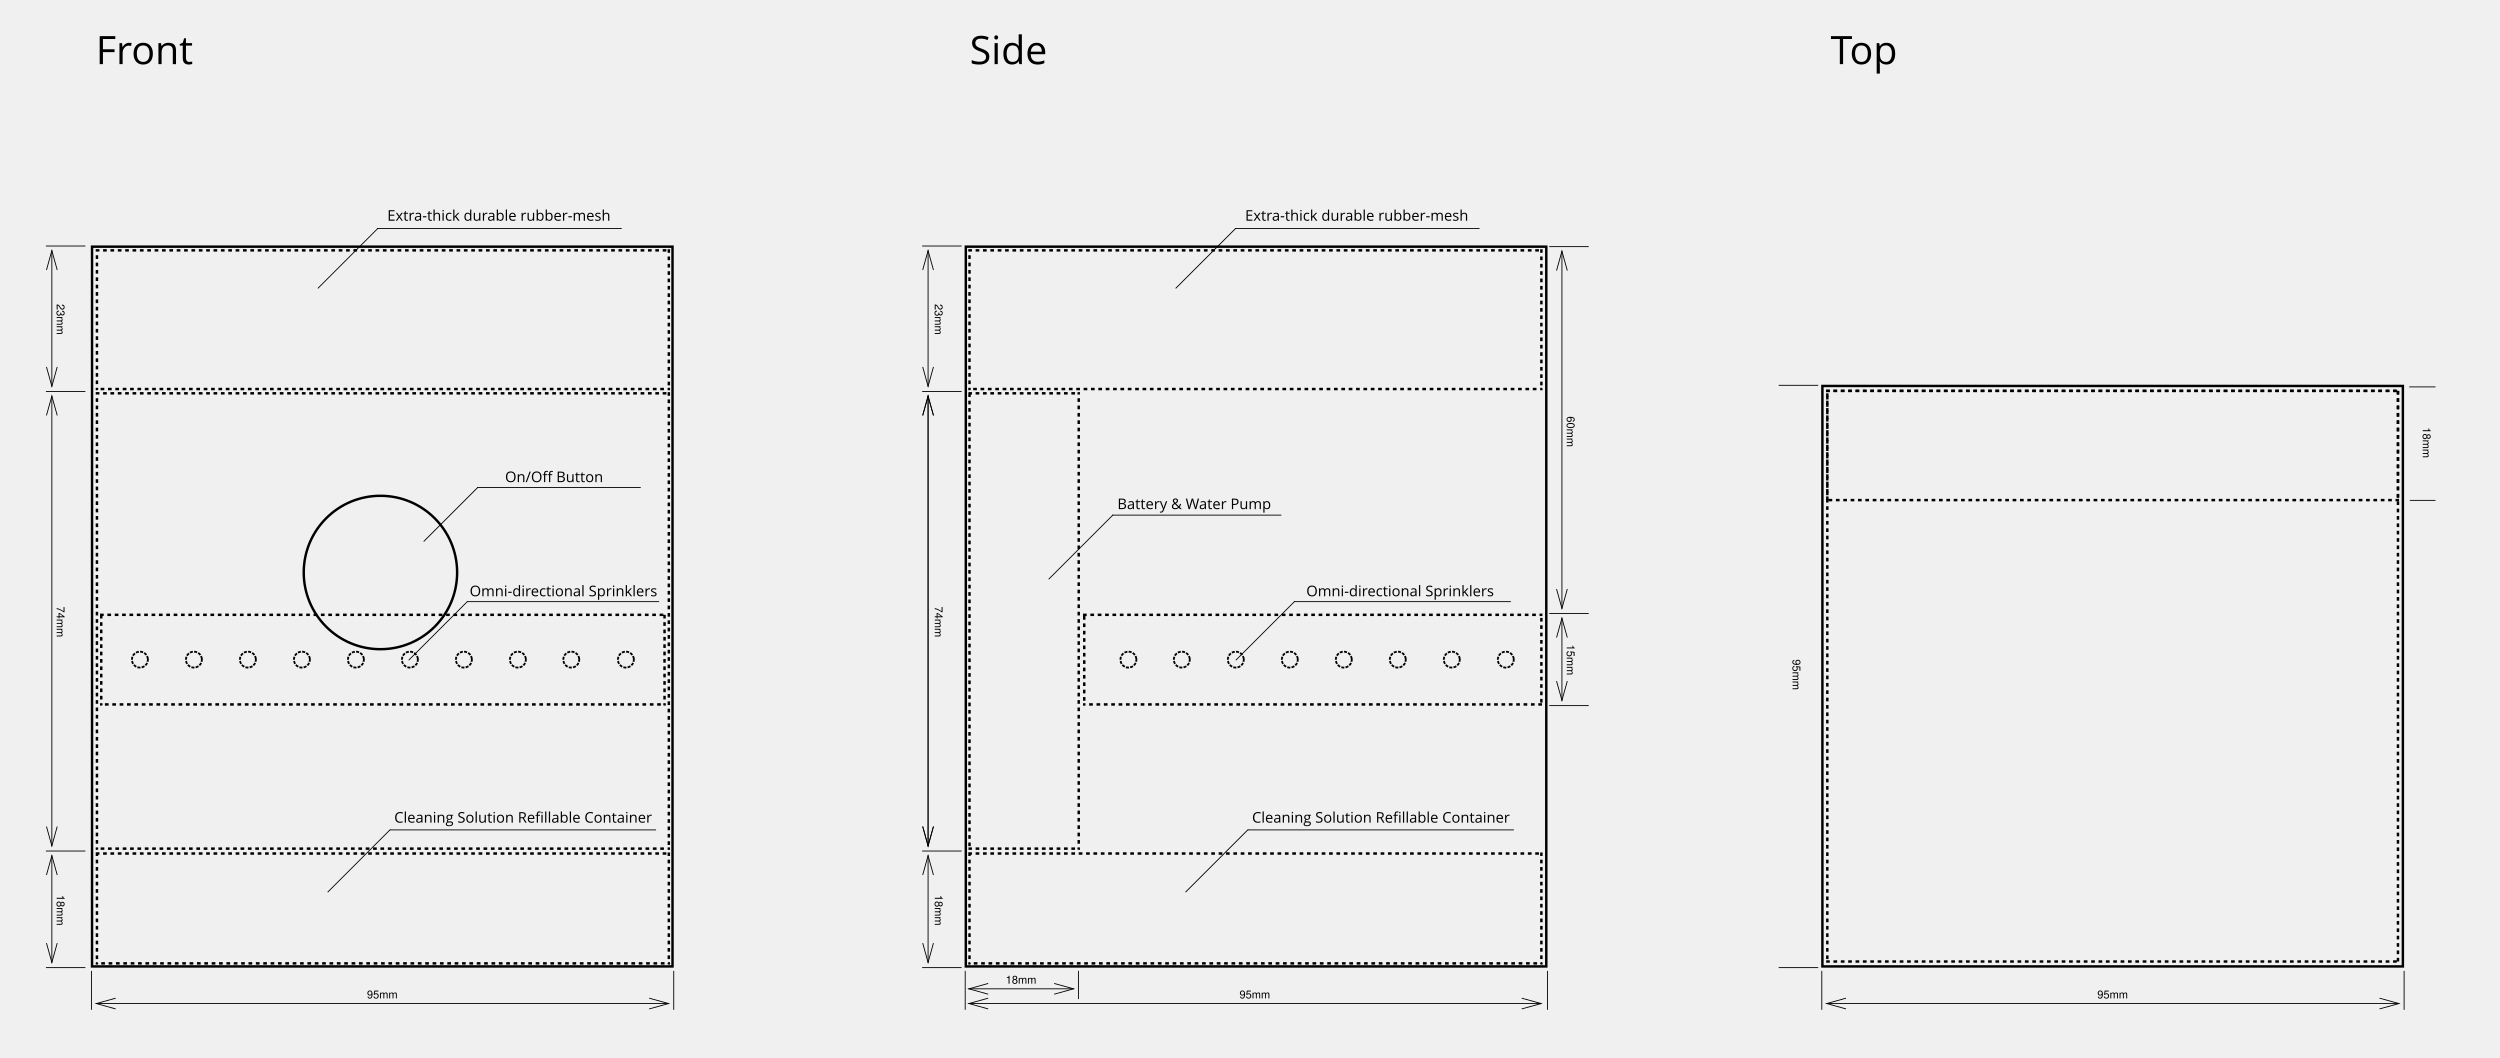
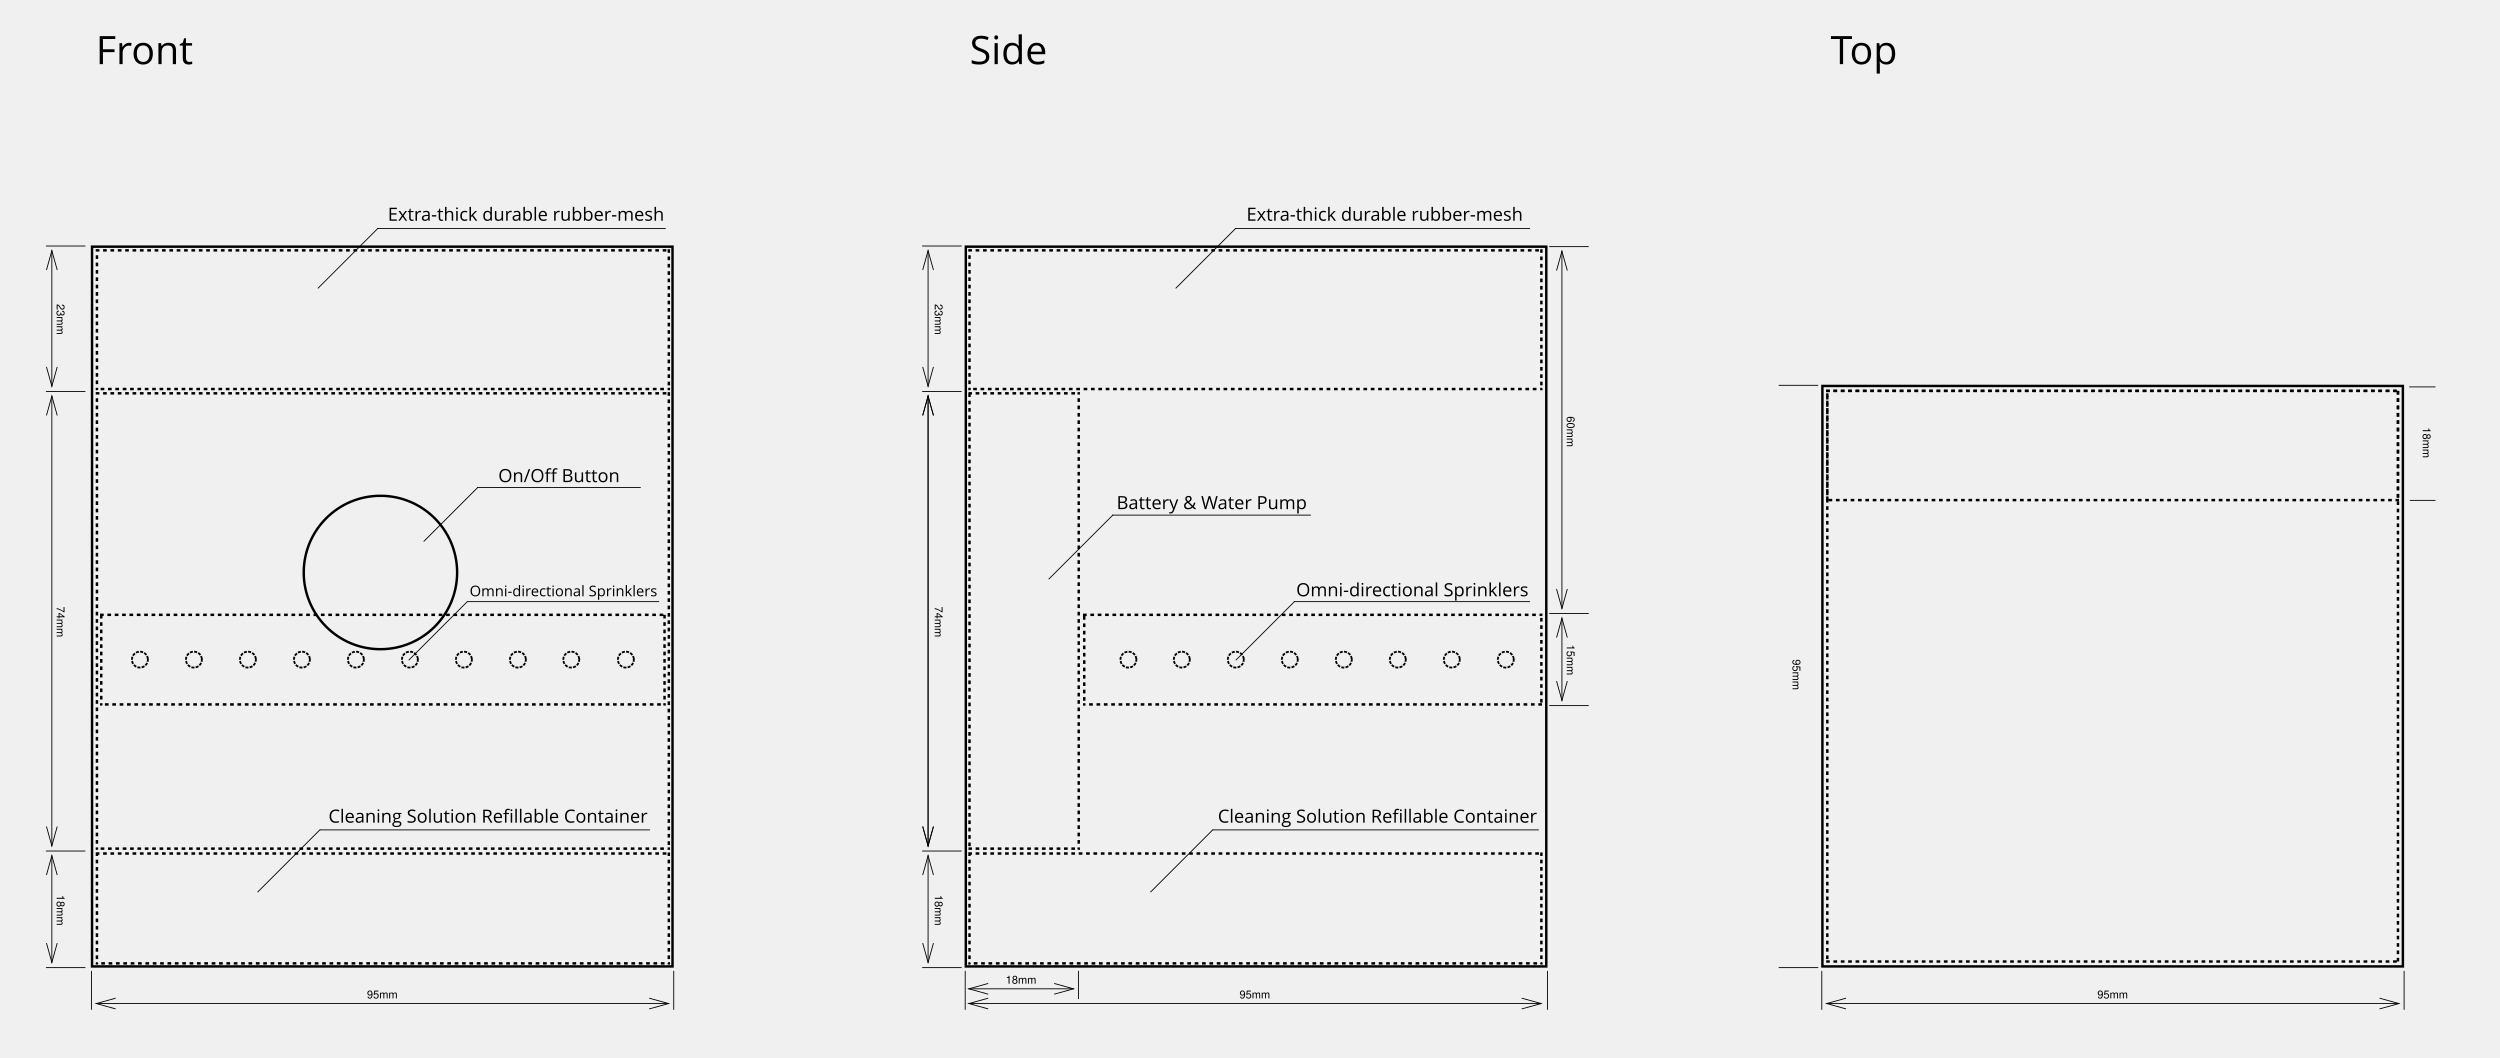
<svg xmlns="http://www.w3.org/2000/svg" xmlns:xlink="http://www.w3.org/1999/xlink" width="1426px" height="603px" viewBox="0 0 1426 603" version="1.1">
  <defs>
    <rect id="path-1" x="552.3" y="223.65" width="63.7" height="261.1" />
    <mask id="mask-2" maskContentUnits="userSpaceOnUse" maskUnits="objectBoundingBox" x="0" y="0" width="63.7" height="261.1" fill="white">
      <use xlink:href="#path-1" />
    </mask>
    <rect id="path-3" x="1041.6" y="222.25" width="326.9" height="63.7" />
    <mask id="mask-4" maskContentUnits="userSpaceOnUse" maskUnits="objectBoundingBox" x="0" y="0" width="326.9" height="63.7" fill="white">
      <use xlink:href="#path-3" />
    </mask>
    <rect id="path-5" x="1041.6" y="222.25" width="326.9" height="326.9" />
    <mask id="mask-6" maskContentUnits="userSpaceOnUse" maskUnits="objectBoundingBox" x="0" y="0" width="326.9" height="326.9" fill="white">
      <use xlink:href="#path-5" />
    </mask>
    <rect id="path-7" x="617.75" y="350" width="262.15" height="52.5" />
    <mask id="mask-8" maskContentUnits="userSpaceOnUse" maskUnits="objectBoundingBox" x="0" y="0" width="262.15" height="52.5" fill="white">
      <use xlink:href="#path-7" />
    </mask>
    <rect id="path-9" x="552.3" y="486.15" width="327.6" height="64.05" />
    <mask id="mask-10" maskContentUnits="userSpaceOnUse" maskUnits="objectBoundingBox" x="0" y="0" width="327.6" height="64.05" fill="white">
      <use xlink:href="#path-9" />
    </mask>
    <rect id="path-11" x="552.3" y="142.1" width="327.6" height="80.5" />
    <mask id="mask-12" maskContentUnits="userSpaceOnUse" maskUnits="objectBoundingBox" x="0" y="0" width="327.6" height="80.5" fill="white">
      <use xlink:href="#path-11" />
    </mask>
    <rect id="path-13" x="54.6" y="223.65" width="327.6" height="261.1" />
    <mask id="mask-14" maskContentUnits="userSpaceOnUse" maskUnits="objectBoundingBox" x="0" y="0" width="327.6" height="261.1" fill="white">
      <use xlink:href="#path-13" />
    </mask>
    <rect id="path-15" x="57.05" y="350" width="322.7" height="52.5" />
    <mask id="mask-16" maskContentUnits="userSpaceOnUse" maskUnits="objectBoundingBox" x="0" y="0" width="322.7" height="52.5" fill="white">
      <use xlink:href="#path-15" />
    </mask>
    <rect id="path-17" x="54.6" y="486.15" width="327.6" height="64.05" />
    <mask id="mask-18" maskContentUnits="userSpaceOnUse" maskUnits="objectBoundingBox" x="0" y="0" width="327.6" height="64.05" fill="white">
      <use xlink:href="#path-17" />
    </mask>
    <rect id="path-19" x="54.6" y="142.1" width="327.6" height="80.5" />
    <mask id="mask-20" maskContentUnits="userSpaceOnUse" maskUnits="objectBoundingBox" x="0" y="0" width="327.6" height="80.5" fill="white">
      <use xlink:href="#path-19" />
    </mask>
  </defs>
  <g id="Page-1" stroke="none" stroke-width="1" fill="none" fill-rule="evenodd">
    <g id="Artboard-With-Notes">
      <circle id="Oval-2" stroke="#000000" stroke-width="1.4" stroke-linecap="square" cx="217" cy="326.55" r="43.75" />
      <circle id="Oval" stroke="#000000" stroke-width="1.05" stroke-linecap="square" stroke-dasharray="0.7,1.75" cx="643.65" cy="376.25" r="4.55" />
      <circle id="Oval" stroke="#000000" stroke-width="1.05" stroke-linecap="square" stroke-dasharray="0.7,1.75" cx="674.1" cy="376.25" r="4.55" />
      <circle id="Oval" stroke="#000000" stroke-width="1.05" stroke-linecap="square" stroke-dasharray="0.7,1.75" cx="704.9" cy="376.25" r="4.55" />
      <circle id="Oval" stroke="#000000" stroke-width="1.05" stroke-linecap="square" stroke-dasharray="0.7,1.75" cx="735.7" cy="376.25" r="4.55" />
      <circle id="Oval" stroke="#000000" stroke-width="1.05" stroke-linecap="square" stroke-dasharray="0.7,1.75" cx="766.5" cy="376.25" r="4.55" />
      <circle id="Oval" stroke="#000000" stroke-width="1.05" stroke-linecap="square" stroke-dasharray="0.7,1.75" cx="797.3" cy="376.25" r="4.55" />
      <circle id="Oval" stroke="#000000" stroke-width="1.05" stroke-linecap="square" stroke-dasharray="0.7,1.75" cx="828.1" cy="376.25" r="4.55" />
      <circle id="Oval" stroke="#000000" stroke-width="1.05" stroke-linecap="square" stroke-dasharray="0.7,1.75" cx="858.9" cy="376.25" r="4.55" />
      <circle id="Oval" stroke="#000000" stroke-width="1.05" stroke-linecap="square" stroke-dasharray="0.7,1.75" cx="79.8" cy="376.25" r="4.55" />
      <circle id="Oval" stroke="#000000" stroke-width="1.05" stroke-linecap="square" stroke-dasharray="0.7,1.75" cx="110.6" cy="376.25" r="4.55" />
      <circle id="Oval" stroke="#000000" stroke-width="1.05" stroke-linecap="square" stroke-dasharray="0.7,1.75" cx="141.4" cy="376.25" r="4.55" />
      <circle id="Oval" stroke="#000000" stroke-width="1.05" stroke-linecap="square" stroke-dasharray="0.7,1.75" cx="172.2" cy="376.25" r="4.55" />
      <circle id="Oval" stroke="#000000" stroke-width="1.05" stroke-linecap="square" stroke-dasharray="0.7,1.75" cx="203" cy="376.25" r="4.55" />
      <circle id="Oval" stroke="#000000" stroke-width="1.05" stroke-linecap="square" stroke-dasharray="0.7,1.75" cx="233.8" cy="376.25" r="4.55" />
      <circle id="Oval" stroke="#000000" stroke-width="1.05" stroke-linecap="square" stroke-dasharray="0.7,1.75" cx="264.6" cy="376.25" r="4.55" />
      <circle id="Oval" stroke="#000000" stroke-width="1.05" stroke-linecap="square" stroke-dasharray="0.7,1.75" cx="295.4" cy="376.25" r="4.55" />
      <circle id="Oval" stroke="#000000" stroke-width="1.05" stroke-linecap="square" stroke-dasharray="0.7,1.75" cx="325.85" cy="376.25" r="4.55" />
      <circle id="Oval" stroke="#000000" stroke-width="1.05" stroke-linecap="square" stroke-dasharray="0.7,1.75" cx="357" cy="376.25" r="4.55" />
      <path d="M552.629,572.425 L879.025,572.425" id="Line-2" stroke="#000000" stroke-width="0.5" stroke-linecap="square" />
      <path id="Line-2-decoration-1" d="M563.429,575.425 L552.629,572.425 L563.429,569.425" stroke="#000000" stroke-width="0.5" stroke-linecap="square" />
      <path id="Line-2-decoration-2" d="M868.225,575.425 L879.025,572.425 L868.225,569.425" stroke="#000000" stroke-width="0.5" stroke-linecap="square" />
      <path d="M552.629,564.025 L612.325,564.025" id="Line-2" stroke="#000000" stroke-width="0.5" stroke-linecap="square" />
      <path id="Line-2-decoration-1" d="M563.429,567.025 L552.629,564.025 L563.429,561.025" stroke="#000000" stroke-width="0.5" stroke-linecap="square" />
      <path id="Line-2-decoration-2" d="M601.525,567.025 L612.325,564.025 L601.525,561.025" stroke="#000000" stroke-width="0.5" stroke-linecap="square" />
      <path d="M529.375,488.075 L529.375,548.975" id="Line-2" stroke="#000000" stroke-width="0.5" stroke-linecap="square" />
      <path id="Line-2-decoration-1" d="M526.375,498.875 L529.375,488.075 L532.375,498.875" stroke="#000000" stroke-width="0.5" stroke-linecap="square" />
      <path id="Line-2-decoration-2" d="M526.375,538.175 L529.375,548.975 L532.375,538.175" stroke="#000000" stroke-width="0.5" stroke-linecap="square" />
      <path d="M529.375,142.975 L529.375,220.325" id="Line-2" stroke="#000000" stroke-width="0.5" stroke-linecap="square" />
      <path id="Line-2-decoration-1" d="M526.375,153.775 L529.375,142.975 L532.375,153.775" stroke="#000000" stroke-width="0.5" stroke-linecap="square" />
      <path id="Line-2-decoration-2" d="M526.375,209.525 L529.375,220.325 L532.375,209.525" stroke="#000000" stroke-width="0.5" stroke-linecap="square" />
      <path d="M529.375,225.925 L529.375,482.475" id="Line-2" stroke="#000000" stroke-width="0.5" stroke-linecap="square" />
      <path id="Line-2-decoration-1" d="M526.375,236.725 L529.375,225.925 L532.375,236.725" stroke="#000000" stroke-width="0.5" stroke-linecap="square" />
      <path id="Line-2-decoration-2" d="M526.375,471.675 L529.375,482.475 L532.375,471.675" stroke="#000000" stroke-width="0.5" stroke-linecap="square" />
      <path d="M550.55,554.05 L550.55,575.75" id="Line" stroke="#000000" stroke-width="0.5" stroke-linecap="square" />
      <path d="M548.275,551.929 L526.225,551.929" id="Line" stroke="#000000" stroke-width="0.5" stroke-linecap="square" />
      <path d="M548.275,485.429 L526.225,485.429" id="Line" stroke="#000000" stroke-width="0.5" stroke-linecap="square" />
      <path d="M548.275,223.279 L526.225,223.279" id="Line" stroke="#000000" stroke-width="0.5" stroke-linecap="square" />
      <path d="M905.975,402.479 L883.925,402.479" id="Line" stroke="#000000" stroke-width="0.5" stroke-linecap="square" />
      <path d="M905.975,349.979 L883.925,349.979" id="Line" stroke="#000000" stroke-width="0.5" stroke-linecap="square" />
      <path d="M905.975,140.679 L883.925,140.679" id="Line" stroke="#000000" stroke-width="0.5" stroke-linecap="square" />
      <path d="M548.275,140.329 L526.225,140.329" id="Line" stroke="#000000" stroke-width="0.5" stroke-linecap="square" />
      <path d="M615.125,554.029 L615.125,569.625" id="Line" stroke="#000000" stroke-width="0.5" stroke-linecap="square" />
      <path d="M882.7,554.05 L882.7,575.75" id="Line" stroke="#000000" stroke-width="0.5" stroke-linecap="square" />
      <path d="M1039.15,554.05 L1039.15,575.75" id="Line" stroke="#000000" stroke-width="0.5" stroke-linecap="square" />
      <path d="M1036.875,551.929 L1014.825,551.929" id="Line" stroke="#000000" stroke-width="0.5" stroke-linecap="square" />
      <path d="M1036.875,219.779 L1014.825,219.779" id="Line" stroke="#000000" stroke-width="0.5" stroke-linecap="square" />
      <path d="M1371.3,554.05 L1371.3,575.75" id="Line" stroke="#000000" stroke-width="0.5" stroke-linecap="square" />
      <use id="Rectangle-3" stroke="#000000" mask="url(#mask-2)" stroke-width="2.8" stroke-dasharray="2.1" xlink:href="#path-1" />
      <use id="Rectangle-3" stroke="#000000" mask="url(#mask-4)" stroke-width="2.8" stroke-dasharray="2.1" xlink:href="#path-3" />
      <use id="Rectangle-3" stroke="#000000" mask="url(#mask-6)" stroke-width="2.8" stroke-dasharray="2.1" xlink:href="#path-5" />
      <use id="Rectangle-3" stroke="#000000" mask="url(#mask-8)" stroke-width="2.8" stroke-dasharray="2.1" xlink:href="#path-7" />
      <use id="Rectangle-2" stroke="#000000" mask="url(#mask-10)" stroke-width="2.8" stroke-dasharray="2.1" xlink:href="#path-9" />
      <use id="Rectangle-2" stroke="#000000" mask="url(#mask-12)" stroke-width="2.8" stroke-dasharray="2.1" xlink:href="#path-11" />
      <use id="Rectangle-3" stroke="#000000" mask="url(#mask-14)" stroke-width="2.8" stroke-dasharray="2.1" xlink:href="#path-13" />
      <use id="Rectangle-3" stroke="#000000" mask="url(#mask-16)" stroke-width="2.8" stroke-dasharray="2.1" xlink:href="#path-15" />
      <use id="Rectangle-2" stroke="#000000" mask="url(#mask-18)" stroke-width="2.8" stroke-dasharray="2.1" xlink:href="#path-17" />
      <use id="Rectangle-2" stroke="#000000" mask="url(#mask-20)" stroke-width="2.8" stroke-dasharray="2.1" xlink:href="#path-19" />
      <rect id="Rectangle" stroke="#000000" stroke-width="1.4" x="550.9" y="140.7" width="331.1" height="410.55" />
      <rect id="Rectangle" stroke="#000000" stroke-width="1.4" x="1039.5" y="220.15" width="331.1" height="331.1" />
      <text id="95mm" font-family="Helvetica" font-size="6.3" font-weight="normal" fill="#000000">
        <tspan x="706.998" y="569.5">95mm</tspan>
      </text>
      <path d="M1041.929,572.425 L1368.325,572.425" id="Line-2" stroke="#000000" stroke-width="0.5" stroke-linecap="square" />
      <path id="Line-2-decoration-1" d="M1052.729,575.425 L1041.929,572.425 L1052.729,569.425" stroke="#000000" stroke-width="0.5" stroke-linecap="square" />
      <path id="Line-2-decoration-2" d="M1357.525,575.425 L1368.325,572.425 L1357.525,569.425" stroke="#000000" stroke-width="0.5" stroke-linecap="square" />
      <text id="95mm" font-family="Helvetica" font-size="6.3" font-weight="normal" fill="#000000">
        <tspan x="1196.298" y="569.5">95mm</tspan>
      </text>
      <path d="M52.15,554.05 L52.15,575.75" id="Line" stroke="#000000" stroke-width="0.5" stroke-linecap="square" />
      <path d="M384.3,554.05 L384.3,575.75" id="Line" stroke="#000000" stroke-width="0.5" stroke-linecap="square" />
      <rect id="Rectangle" stroke="#000000" stroke-width="1.4" x="52.5" y="140.7" width="331.1" height="410.55" />
      <path d="M54.929,572.425 L381.325,572.425" id="Line-2" stroke="#000000" stroke-width="0.5" stroke-linecap="square" />
      <path id="Line-2-decoration-1" d="M65.729,575.425 L54.929,572.425 L65.729,569.425" stroke="#000000" stroke-width="0.5" stroke-linecap="square" />
      <path id="Line-2-decoration-2" d="M370.525,575.425 L381.325,572.425 L370.525,569.425" stroke="#000000" stroke-width="0.5" stroke-linecap="square" />
      <text id="95mm" font-family="Helvetica" font-size="6.3" font-weight="normal" fill="#000000">
        <tspan x="209.298" y="569.5">95mm</tspan>
      </text>
      <text id="18mm" font-family="Helvetica" font-size="6.3" font-weight="normal" fill="#000000">
        <tspan x="573.648" y="561.1">18mm</tspan>
      </text>
      <g id="Group" transform="translate(1381.625, 253.05) rotate(90) translate(-1381.625, -253.05) translate(1348.9, 245.7)">
        <path d="M0.35,0 L0.35,14.525" id="Line" stroke="#000000" stroke-width="0.5" stroke-linecap="square" />
        <path d="M65.1,0 L65.1,14.175" id="Line" stroke="#000000" stroke-width="0.5" stroke-linecap="square" />
        <text id="18mm" font-family="Helvetica" font-size="6.3" font-weight="normal" fill="#000000">
          <tspan x="23.448" y="7.05">18mm</tspan>
        </text>
      </g>
      <text id="18mm" transform="translate(534.1, 519.225) rotate(90) translate(-534.1, -519.225) " font-family="Helvetica" font-size="6.3" font-weight="normal" fill="#000000">
        <tspan x="525.348" y="520.15">18mm</tspan>
      </text>
      <text id="74mm" transform="translate(534.1, 354.725) rotate(90) translate(-534.1, -354.725) " font-family="Helvetica" font-size="6.3" font-weight="normal" fill="#000000">
        <tspan x="525.348" y="355.65">74mm</tspan>
      </text>
      <text id="95mm" transform="translate(1022, 384.825) rotate(90) translate(-1022, -384.825) " font-family="Helvetica" font-size="6.3" font-weight="normal" fill="#000000">
        <tspan x="1013.248" y="384.35">95mm</tspan>
      </text>
      <path d="M890.925,143.288 L890.925,347.025" id="Line-2" stroke="#000000" stroke-width="0.5" stroke-linecap="square" />
      <path id="Line-2-decoration-1" d="M887.925,154.088 L890.925,143.288 L893.925,154.088" stroke="#000000" stroke-width="0.5" stroke-linecap="square" />
      <path id="Line-2-decoration-2" d="M887.925,336.225 L890.925,347.025 L893.925,336.225" stroke="#000000" stroke-width="0.5" stroke-linecap="square" />
      <path d="M890.925,352.625 L890.925,399.525" id="Line-2" stroke="#000000" stroke-width="0.5" stroke-linecap="square" />
      <path id="Line-2-decoration-1" d="M887.925,363.425 L890.925,352.625 L893.925,363.425" stroke="#000000" stroke-width="0.5" stroke-linecap="square" />
      <path id="Line-2-decoration-2" d="M887.925,388.725 L890.925,399.525 L893.925,388.725" stroke="#000000" stroke-width="0.5" stroke-linecap="square" />
      <text id="60mm" transform="translate(895.65, 246.225) rotate(90) translate(-895.65, -246.225) " font-family="Helvetica" font-size="6.3" font-weight="normal" fill="#000000">
        <tspan x="886.898" y="248.2">60mm</tspan>
      </text>
      <text id="15mm" transform="translate(895.65, 376.425) rotate(90) translate(-895.65, -376.425) " font-family="Helvetica" font-size="6.3" font-weight="normal" fill="#000000">
        <tspan x="886.898" y="378.4">15mm</tspan>
      </text>
      <text id="23mm" transform="translate(534.1, 182.175) rotate(90) translate(-534.1, -182.175) " font-family="Helvetica" font-size="6.3" font-weight="normal" fill="#000000">
        <tspan x="525.348" y="183.1">23mm</tspan>
      </text>
      <path d="M29.575,488.075 L29.575,548.975" id="Line-2" stroke="#000000" stroke-width="0.5" stroke-linecap="square" />
      <path id="Line-2-decoration-1" d="M26.575,498.875 L29.575,488.075 L32.575,498.875" stroke="#000000" stroke-width="0.5" stroke-linecap="square" />
      <path id="Line-2-decoration-2" d="M26.575,538.175 L29.575,548.975 L32.575,538.175" stroke="#000000" stroke-width="0.5" stroke-linecap="square" />
      <path d="M29.575,142.975 L29.575,220.325" id="Line-2" stroke="#000000" stroke-width="0.5" stroke-linecap="square" />
      <path id="Line-2-decoration-1" d="M26.575,153.775 L29.575,142.975 L32.575,153.775" stroke="#000000" stroke-width="0.5" stroke-linecap="square" />
      <path id="Line-2-decoration-2" d="M26.575,209.525 L29.575,220.325 L32.575,209.525" stroke="#000000" stroke-width="0.5" stroke-linecap="square" />
      <path d="M529.375,225.925 L529.375,482.475" id="Line-2" stroke="#000000" stroke-width="0.5" stroke-linecap="square" />
      <path id="Line-2-decoration-1" d="M526.375,236.725 L529.375,225.925 L532.375,236.725" stroke="#000000" stroke-width="0.5" stroke-linecap="square" />
      <path id="Line-2-decoration-2" d="M526.375,471.675 L529.375,482.475 L532.375,471.675" stroke="#000000" stroke-width="0.5" stroke-linecap="square" />
      <path d="M29.575,225.925 L29.575,482.475" id="Line-2" stroke="#000000" stroke-width="0.5" stroke-linecap="square" />
      <path id="Line-2-decoration-1" d="M26.575,236.725 L29.575,225.925 L32.575,236.725" stroke="#000000" stroke-width="0.5" stroke-linecap="square" />
      <path id="Line-2-decoration-2" d="M26.575,471.675 L29.575,482.475 L32.575,471.675" stroke="#000000" stroke-width="0.5" stroke-linecap="square" />
      <path d="M48.475,551.929 L26.425,551.929" id="Line" stroke="#000000" stroke-width="0.5" stroke-linecap="square" />
      <path d="M48.475,485.429 L26.425,485.429" id="Line" stroke="#000000" stroke-width="0.5" stroke-linecap="square" />
      <path d="M48.475,223.279 L26.425,223.279" id="Line" stroke="#000000" stroke-width="0.5" stroke-linecap="square" />
      <path d="M48.475,140.329 L26.425,140.329" id="Line" stroke="#000000" stroke-width="0.5" stroke-linecap="square" />
      <text id="18mm" transform="translate(33.25, 519.225) rotate(90) translate(-33.25, -519.225) " font-family="Helvetica" font-size="6.3" font-weight="normal" fill="#000000">
        <tspan x="24.498" y="520.15">18mm</tspan>
      </text>
      <text id="74mm" transform="translate(33.25, 354.725) rotate(90) translate(-33.25, -354.725) " font-family="Helvetica" font-size="6.3" font-weight="normal" fill="#000000">
        <tspan x="24.498" y="355.65">74mm</tspan>
      </text>
      <text id="23mm" transform="translate(33.25, 182.175) rotate(90) translate(-33.25, -182.175) " font-family="Helvetica" font-size="6.3" font-weight="normal" fill="#000000">
        <tspan x="24.498" y="183.1">23mm</tspan>
      </text>
      <text id="Side" font-family="OpenSans, Open Sans" font-size="22.4" font-weight="normal" fill="#000000">
        <tspan x="553.098" y="36.6">Side</tspan>
      </text>
      <text id="Top" font-family="OpenSans, Open Sans" font-size="22.4" font-weight="normal" fill="#000000">
        <tspan x="1044.176" y="36.6">Top</tspan>
      </text>
      <text id="Front" font-family="OpenSans, Open Sans" font-size="22.4" font-weight="normal" fill="#000000">
        <tspan x="54.655" y="36.6">Front</tspan>
      </text>
      <path d="M241.838,308.712 L272.475,278.075" id="Line-3" stroke="#000000" stroke-width="0.5" stroke-linecap="square" />
      <path d="M272.475,278.075 L365.236,278.075" id="Line-4" stroke="#000000" stroke-width="0.5" stroke-linecap="square" />
-       <text id="On/Off-Button" font-family="OpenSans, Open Sans" font-size="8.4" font-weight="normal" fill="#000000">
-         <tspan x="288.069" y="275">On/Off Button</tspan>
+       <text id="On/Off-Button" font-family="OpenSans, Open Sans" font-size="10.4" font-weight="normal" fill="#000000">
+         <tspan x="284.207" y="275">On/Off Button</tspan>
      </text>
      <path d="M233.275,376.425 L266.643,343.057" id="Line-5" stroke="#000000" stroke-width="0.5" stroke-linecap="square" />
      <path d="M705.075,376.425 L738.443,343.057" id="Line-5" stroke="#000000" stroke-width="0.5" stroke-linecap="square" />
-       <path d="M738.675,343.175 L861.537,343.175" id="Line-6" stroke="#000000" stroke-width="0.5" stroke-linecap="square" />
-       <text id="Omni-directional-Spr" font-family="OpenSans, Open Sans" font-size="8.4" font-weight="normal" fill="#000000">
-         <tspan x="745.101" y="340.1">Omni-directional Sprinklers</tspan>
+       <path d="M738.675,343.175 L872.5,343.175" id="Line-6" stroke="#000000" stroke-width="0.5" stroke-linecap="square" />
+       <text id="Omni-directional-Spr" font-family="OpenSans, Open Sans" font-size="10.4" font-weight="normal" fill="#000000">
+         <tspan x="739.339" y="340.1">Omni-directional Sprinklers</tspan>
      </text>
      <path d="M266.875,343.175 L375.726,343.175" id="Line-6" stroke="#000000" stroke-width="0.5" stroke-linecap="square" />
      <text id="Omni-directional-Spr" font-family="OpenSans, Open Sans" font-size="8.4" font-weight="normal" fill="#000000">
        <tspan x="267.876" y="340.1">Omni-directional Sprinklers</tspan>
      </text>
-       <path d="M187.075,508.725 L222.496,473.304" id="Line-7" stroke="#000000" stroke-width="0.5" stroke-linecap="square" />
-       <path d="M222.775,473.375 L373.979,473.375" id="Line-8" stroke="#000000" stroke-width="0.5" stroke-linecap="square" />
-       <text id="Cleaning-Solution-Re" font-family="OpenSans, Open Sans" font-size="8.4" font-weight="normal" fill="#000000">
-         <tspan x="224.852" y="469.25">Cleaning Solution Refillable Container</tspan>
+       <path d="M147.075,508.725 L182.496,473.304" id="Line-7" stroke="#000000" stroke-width="0.5" stroke-linecap="square" />
+       <path d="M182.775,473.375 L370.5,473.375" id="Line-8" stroke="#000000" stroke-width="0.5" stroke-linecap="square" />
+       <text id="Cleaning-Solution-Re" font-family="OpenSans, Open Sans" font-size="10.4" font-weight="normal" fill="#000000">
+         <tspan x="187.347" y="469.25">Cleaning Solution Refillable Container</tspan>
      </text>
      <path d="M181.475,164.325 L215.457,130.343" id="Line-9" stroke="#000000" stroke-width="0.5" stroke-linecap="square" />
-       <path d="M215.425,130.375 L354.377,130.375" id="Line-10" stroke="#000000" stroke-width="0.5" stroke-linecap="square" />
-       <text id="Extra-thick-durable" font-family="OpenSans, Open Sans" font-size="8.4" font-weight="normal" fill="#000000">
-         <tspan x="220.894" y="125.9">Extra-thick durable rubber-mesh</tspan>
-       </text>
-       <path d="M676.375,508.725 L711.796,473.304" id="Line-7" stroke="#000000" stroke-width="0.5" stroke-linecap="square" />
-       <path d="M712.075,473.375 L863.279,473.375" id="Line-8" stroke="#000000" stroke-width="0.5" stroke-linecap="square" />
-       <text id="Cleaning-Solution-Re" font-family="OpenSans, Open Sans" font-size="8.4" font-weight="normal" fill="#000000">
-         <tspan x="714.152" y="469.25">Cleaning Solution Refillable Container</tspan>
+       <path d="M215.425,130.375 L379.5,130.375" id="Line-10" stroke="#000000" stroke-width="0.5" stroke-linecap="square" />
+       <text id="Extra-thick-durable" font-family="OpenSans, Open Sans" font-size="10.4" font-weight="normal" fill="#000000">
+         <tspan x="221.209" y="125.9">Extra-thick durable rubber-mesh</tspan>
+       </text>
+       <path d="M656.375,508.725 L691.796,473.304" id="Line-7" stroke="#000000" stroke-width="0.5" stroke-linecap="square" />
+       <path d="M692.075,473.375 L877.5,473.375" id="Line-8" stroke="#000000" stroke-width="0.5" stroke-linecap="square" />
+       <text id="Cleaning-Solution-Re" font-family="OpenSans, Open Sans" font-size="10.4" font-weight="normal" fill="#000000">
+         <tspan x="694.647" y="469.25">Cleaning Solution Refillable Container</tspan>
      </text>
      <path d="M670.775,164.325 L704.757,130.343" id="Line-9" stroke="#000000" stroke-width="0.5" stroke-linecap="square" />
-       <path d="M704.725,130.375 L843.677,130.375" id="Line-10" stroke="#000000" stroke-width="0.5" stroke-linecap="square" />
-       <text id="Extra-thick-durable" font-family="OpenSans, Open Sans" font-size="8.4" font-weight="normal" fill="#000000">
-         <tspan x="710.194" y="125.9">Extra-thick durable rubber-mesh</tspan>
+       <path d="M704.725,130.375 L872.5,130.375" id="Line-10" stroke="#000000" stroke-width="0.5" stroke-linecap="square" />
+       <text id="Extra-thick-durable" font-family="OpenSans, Open Sans" font-size="10.4" font-weight="normal" fill="#000000">
+         <tspan x="710.997" y="125.9">Extra-thick durable rubber-mesh</tspan>
      </text>
      <path d="M598.325,330.225 L634.732,293.818" id="Line-11" stroke="#000000" stroke-width="0.5" stroke-linecap="square" />
-       <path d="M634.725,293.825 L730.628,293.825" id="Line-12" stroke="#000000" stroke-width="0.5" stroke-linecap="square" />
-       <text id="Battery-&amp;-Water-Pump" font-family="OpenSans, Open Sans" font-size="8.4" font-weight="normal" fill="#000000">
-         <tspan x="637.362" y="290.4">Battery &amp; Water Pump </tspan>
+       <path d="M634.725,293.825 L747.5,293.825" id="Line-12" stroke="#000000" stroke-width="0.5" stroke-linecap="square" />
+       <text id="Battery-&amp;-Water-Pump" font-family="OpenSans, Open Sans" font-size="10.4" font-weight="normal" fill="#000000">
+         <tspan x="636.906" y="290.4">Battery &amp; Water Pump </tspan>
      </text>
    </g>
  </g>
</svg>
